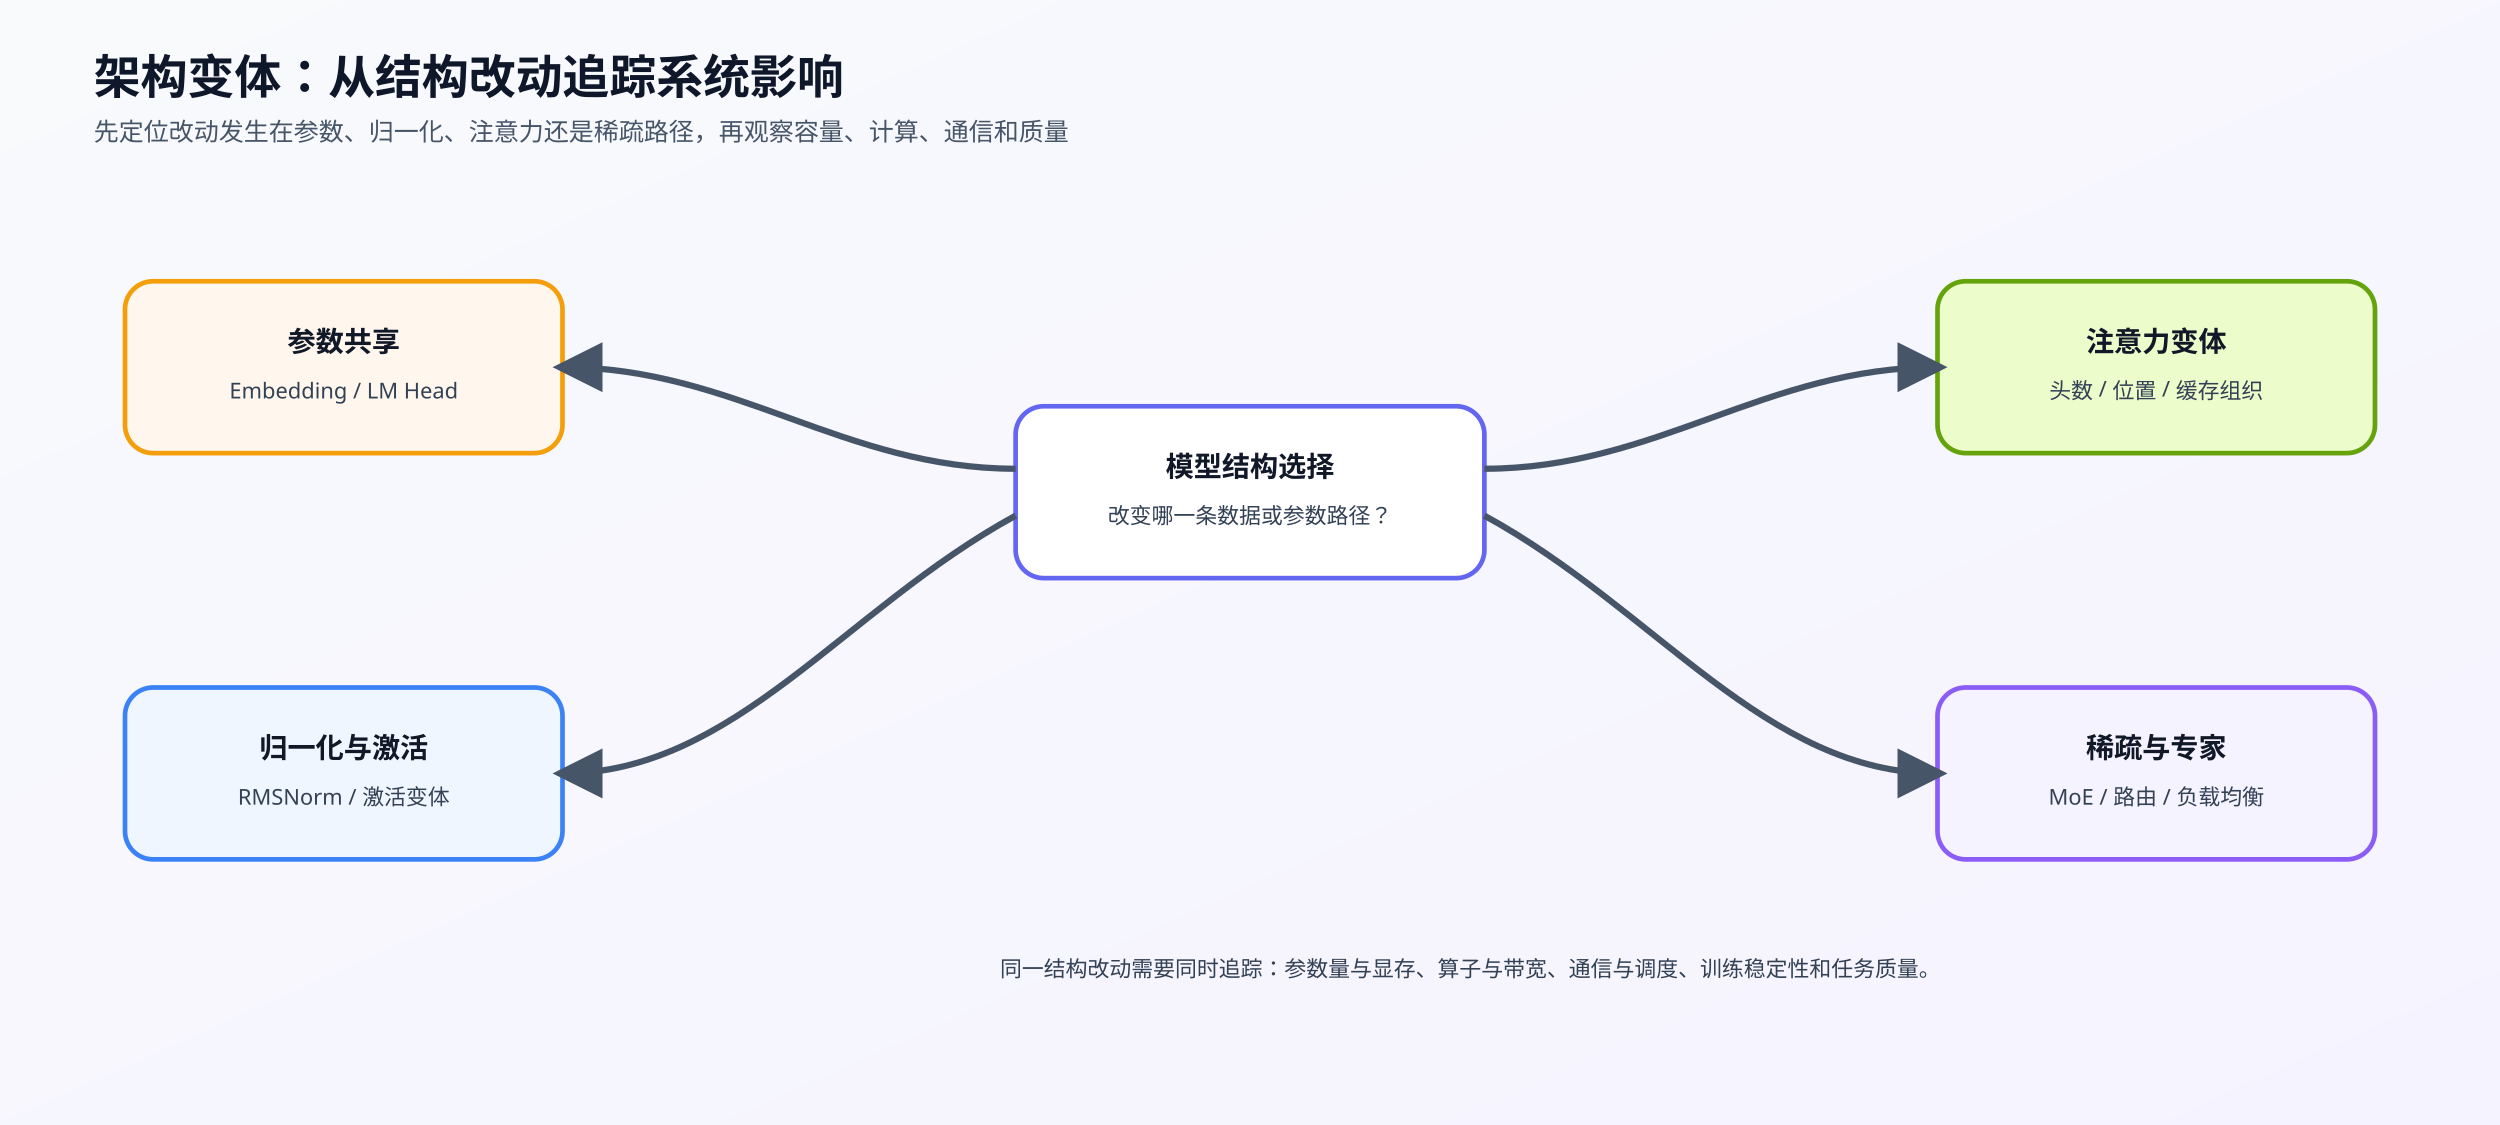
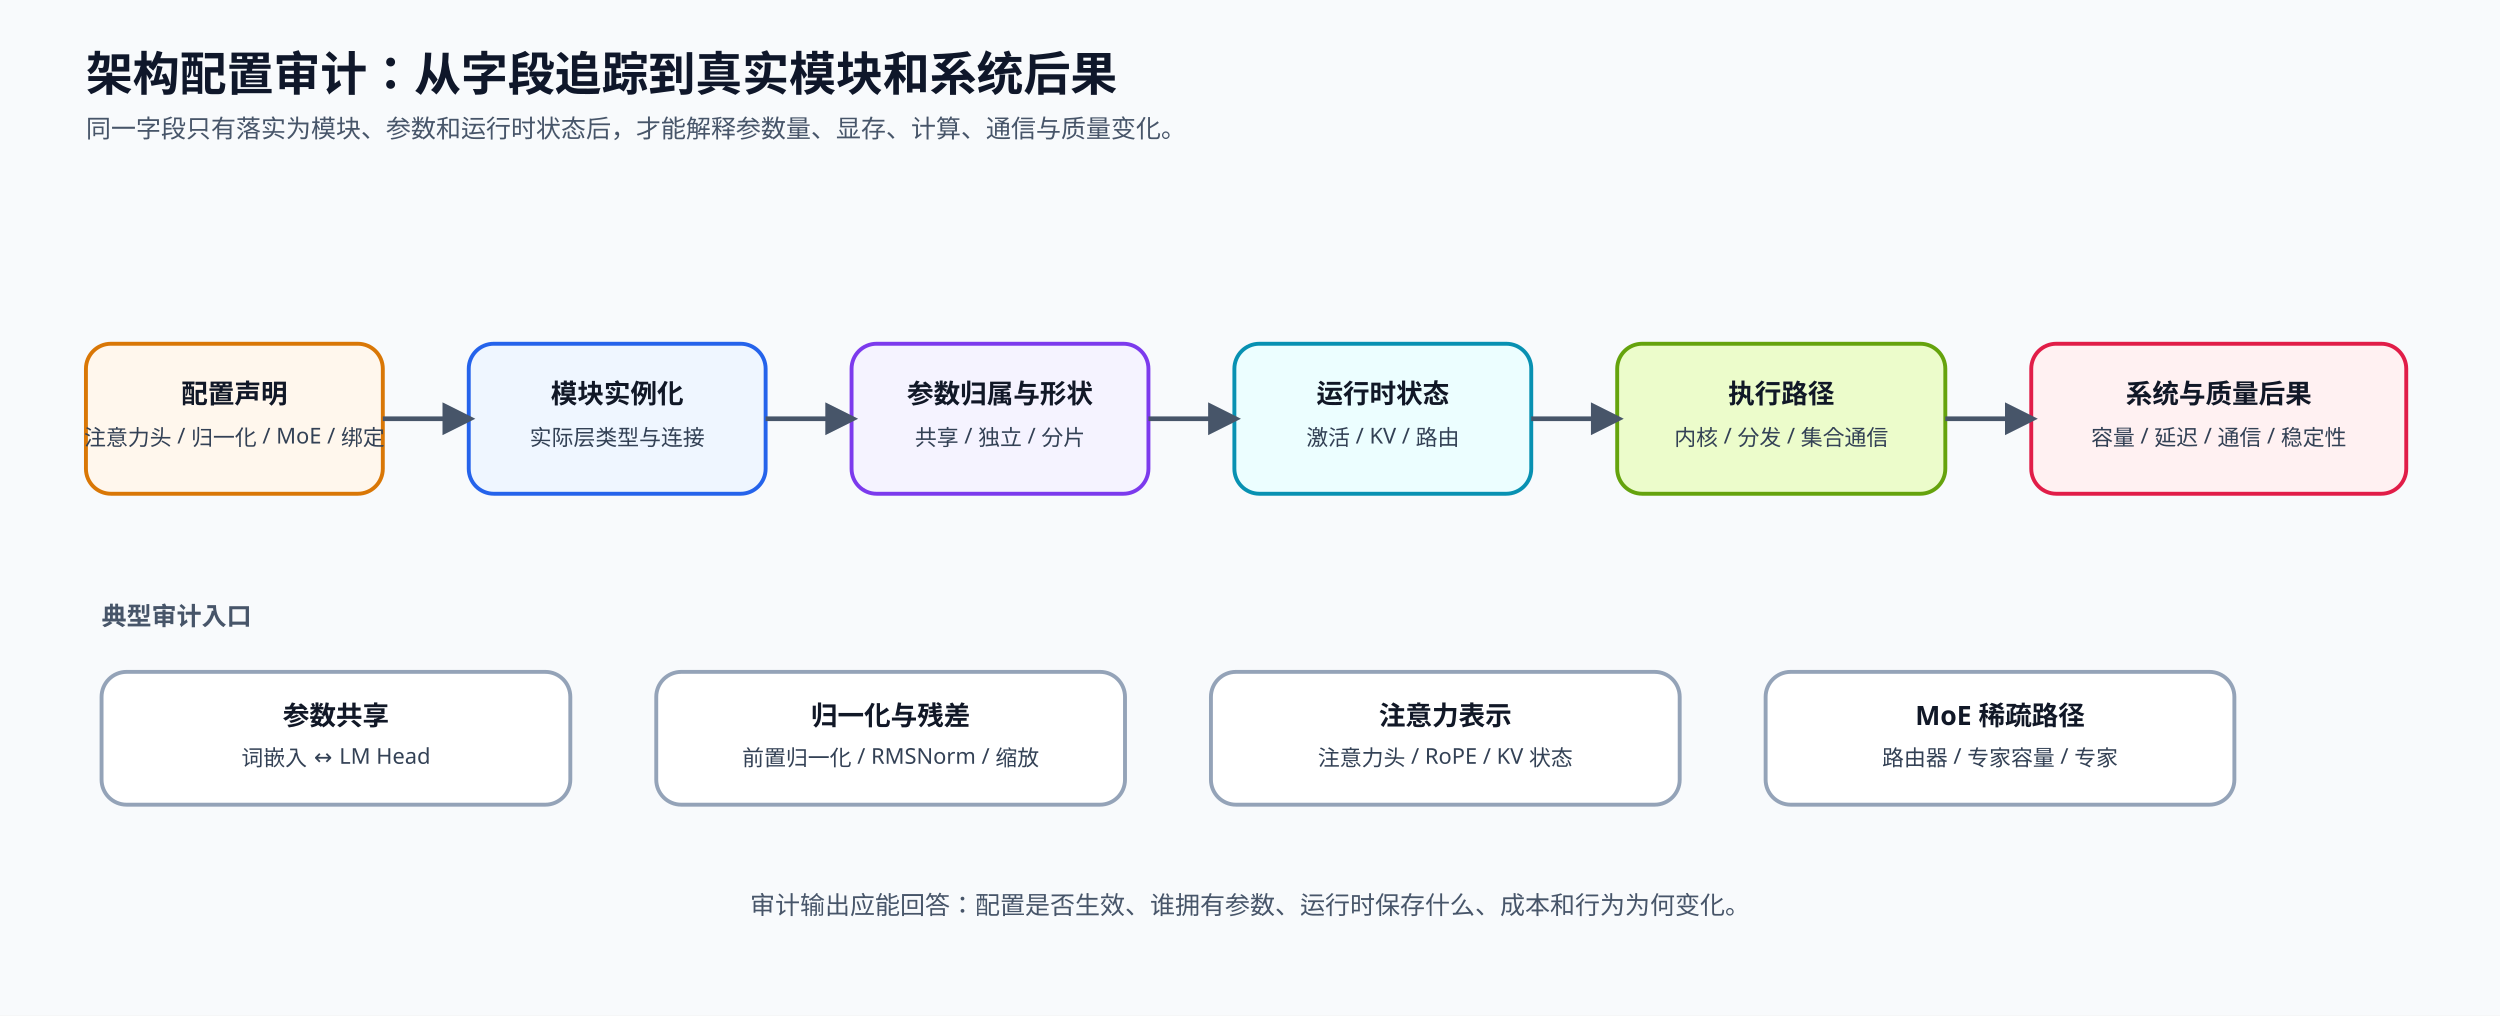
- <svg xmlns="http://www.w3.org/2000/svg" viewBox="0 0 1600 720" role="img" aria-labelledby="title desc">
+ <svg xmlns="http://www.w3.org/2000/svg" width="1600" height="650" viewBox="0 0 1600 650" role="img" aria-labelledby="title desc">
  <defs>
-     <linearGradient id="bg" x1="0" x2="1" y1="0" y2="1">
-       <stop offset="0%" stop-color="#f8fafc" />
-       <stop offset="100%" stop-color="#f5f3ff" />
-     </linearGradient>
-     <style>
-       .title { font-family: "Noto Sans SC", "Microsoft YaHei", sans-serif; font-size: 30px; font-weight: 700; fill: #0f172a; }
-       .sub { font-family: "Noto Sans SC", "Microsoft YaHei", sans-serif; font-size: 16px; font-weight: 500; fill: #475569; }
-       .label { font-family: "Noto Sans SC", "Microsoft YaHei", sans-serif; font-size: 18px; font-weight: 700; fill: #111827; }
-       .small { font-family: "Noto Sans SC", "Microsoft YaHei", sans-serif; font-size: 14px; font-weight: 500; fill: #334155; }
-       .box { stroke-width: 3; rx: 18; ry: 18; }
-       .flow { stroke: #475569; stroke-width: 4; fill: none; marker-end: url(#arrow); }
-     </style>
-     <marker id="arrow" viewBox="0 0 10 10" refX="8" refY="5" markerWidth="8" markerHeight="8" orient="auto">
-       <path d="M0 0 L10 5 L0 10 Z" fill="#475569" />
+     <style>.t{font:700 30px sans-serif;fill:#0f172a}.s{font:500 16px sans-serif;fill:#475569}.h{font:700 17px sans-serif;fill:#111827;text-anchor:middle}.b{font:500 14px sans-serif;fill:#334155;text-anchor:middle}.g{font:700 16px sans-serif;fill:#475569}.x{stroke-width:2.5;rx:16}.a{stroke:#475569;stroke-width:3;fill:none;marker-end:url(#m)}</style>
+     <marker id="m" viewBox="0 0 10 10" refX="8" refY="5" markerWidth="7" markerHeight="7" orient="auto">
+       <path d="M0 0L10 5L0 10z" fill="#475569" />
    </marker>
  </defs>
-   <rect width="1600" height="720" fill="url(#bg)" />
-   <text x="60" y="60" class="title">架构变体：从结构改动追踪系统影响</text>
-   <text x="60" y="90" class="sub">先定位改动发生在参数、归一化、注意力还是稀疏路径，再观察容量、计算、通信和质量</text>
-   <rect x="650" y="260" width="300" height="110" class="box" fill="#ffffff" stroke="#6366f1" />
-   <text x="800" y="305" text-anchor="middle" class="label">模型结构选择</text>
-   <text x="800" y="335" text-anchor="middle" class="small">改变哪一条数据或参数路径？</text>
-   <rect x="80" y="180" width="280" height="110" class="box" fill="#fff7ed" stroke="#f59e0b" />
-   <text x="220" y="225" text-anchor="middle" class="label">参数共享</text>
-   <text x="220" y="255" text-anchor="middle" class="small">Embedding / LM Head</text>
-   <rect x="80" y="440" width="280" height="110" class="box" fill="#eff6ff" stroke="#3b82f6" />
-   <text x="220" y="485" text-anchor="middle" class="label">归一化与激活</text>
-   <text x="220" y="515" text-anchor="middle" class="small">RMSNorm / 激活变体</text>
-   <rect x="1240" y="180" width="280" height="110" class="box" fill="#ecfccb" stroke="#65a30d" />
-   <text x="1380" y="225" text-anchor="middle" class="label">注意力变体</text>
-   <text x="1380" y="255" text-anchor="middle" class="small">头数 / 位置 / 缓存组织</text>
-   <rect x="1240" y="440" width="280" height="110" class="box" fill="#f5f3ff" stroke="#8b5cf6" />
-   <text x="1380" y="485" text-anchor="middle" class="label">稀疏与专家</text>
-   <text x="1380" y="515" text-anchor="middle" class="small">MoE / 路由 / 负载均衡</text>
-   <path d="M650 300 C540 300 470 235 360 235" class="flow" />
-   <path d="M650 330 C540 390 470 495 360 495" class="flow" />
-   <path d="M950 300 C1060 300 1130 235 1240 235" class="flow" />
-   <path d="M950 330 C1060 390 1130 495 1240 495" class="flow" />
-   <text x="640" y="625" class="small">同一结构改动需要同时追踪：参数量与显存、算子与带宽、通信与调度、训练稳定性和任务质量。</text>
+   <rect width="1600" height="650" fill="#f8fafc" />
+   <text x="55" y="58" class="t">架构配置审计：从字段追踪到真实模块和系统后果</text>
+   <text x="55" y="88" class="s">同一字段只有落实为模块、参数和运行时状态后，才能解释参数量、显存、计算、通信与质量变化。</text>
+   <rect x="55" y="220" width="190" height="96" class="x" fill="#fff7ed" stroke="#d97706" />
+   <text x="150" y="258" class="h">配置声明</text>
+   <text x="150" y="285" class="b">注意力头 / 归一化 / MoE / 绑定</text>
+   <rect x="300" y="220" width="190" height="96" class="x" fill="#eff6ff" stroke="#2563eb" />
+   <text x="395" y="258" class="h">模块实例化</text>
+   <text x="395" y="285" class="b">实际层类型与连接</text>
+   <rect x="545" y="220" width="190" height="96" class="x" fill="#f5f3ff" stroke="#7c3aed" />
+   <text x="640" y="258" class="h">参数归属与形状</text>
+   <text x="640" y="285" class="b">共享 / 独立 / 分片</text>
+   <rect x="790" y="220" width="190" height="96" class="x" fill="#ecfeff" stroke="#0891b2" />
+   <text x="885" y="258" class="h">运行时状态</text>
+   <text x="885" y="285" class="b">激活 / KV / 路由</text>
+   <rect x="1035" y="220" width="210" height="96" class="x" fill="#ecfccb" stroke="#65a30d" />
+   <text x="1140" y="258" class="h">执行路径</text>
+   <text x="1140" y="285" class="b">内核 / 分发 / 集合通信</text>
+   <rect x="1300" y="220" width="240" height="96" class="x" fill="#fff1f2" stroke="#e11d48" />
+   <text x="1420" y="258" class="h">系统与质量后果</text>
+   <text x="1420" y="285" class="b">容量 / 延迟 / 通信 / 稳定性</text>
+   <path d="M245 268H300" class="a" />
+   <path d="M490 268H545" class="a" />
+   <path d="M735 268H790" class="a" />
+   <path d="M980 268H1035" class="a" />
+   <path d="M1245 268H1300" class="a" />
+   <text x="65" y="400" class="g">典型审计入口</text>
+   <rect x="65" y="430" width="300" height="85" class="x" fill="#ffffff" stroke="#94a3b8" />
+   <text x="215" y="464" class="h">参数共享</text>
+   <text x="215" y="490" class="b">词嵌入 ↔ LM Head</text>
+   <rect x="420" y="430" width="300" height="85" class="x" fill="#ffffff" stroke="#94a3b8" />
+   <text x="570" y="464" class="h">归一化与残差</text>
+   <text x="570" y="490" class="b">前置归一化 / RMSNorm / 缩放</text>
+   <rect x="775" y="430" width="300" height="85" class="x" fill="#ffffff" stroke="#94a3b8" />
+   <text x="925" y="464" class="h">注意力表示</text>
+   <text x="925" y="490" class="b">注意力头 / RoPE / KV 状态</text>
+   <rect x="1130" y="430" width="300" height="85" class="x" fill="#ffffff" stroke="#94a3b8" />
+   <text x="1280" y="464" class="h">MoE 稀疏路径</text>
+   <text x="1280" y="490" class="b">路由器 / 专家容量 / 专家</text>
+   <text x="800" y="585" class="s" text-anchor="middle">审计输出应能回答：配置是否生效、谁拥有参数、运行时保存什么、成本和行为为何变化。</text>
</svg>
